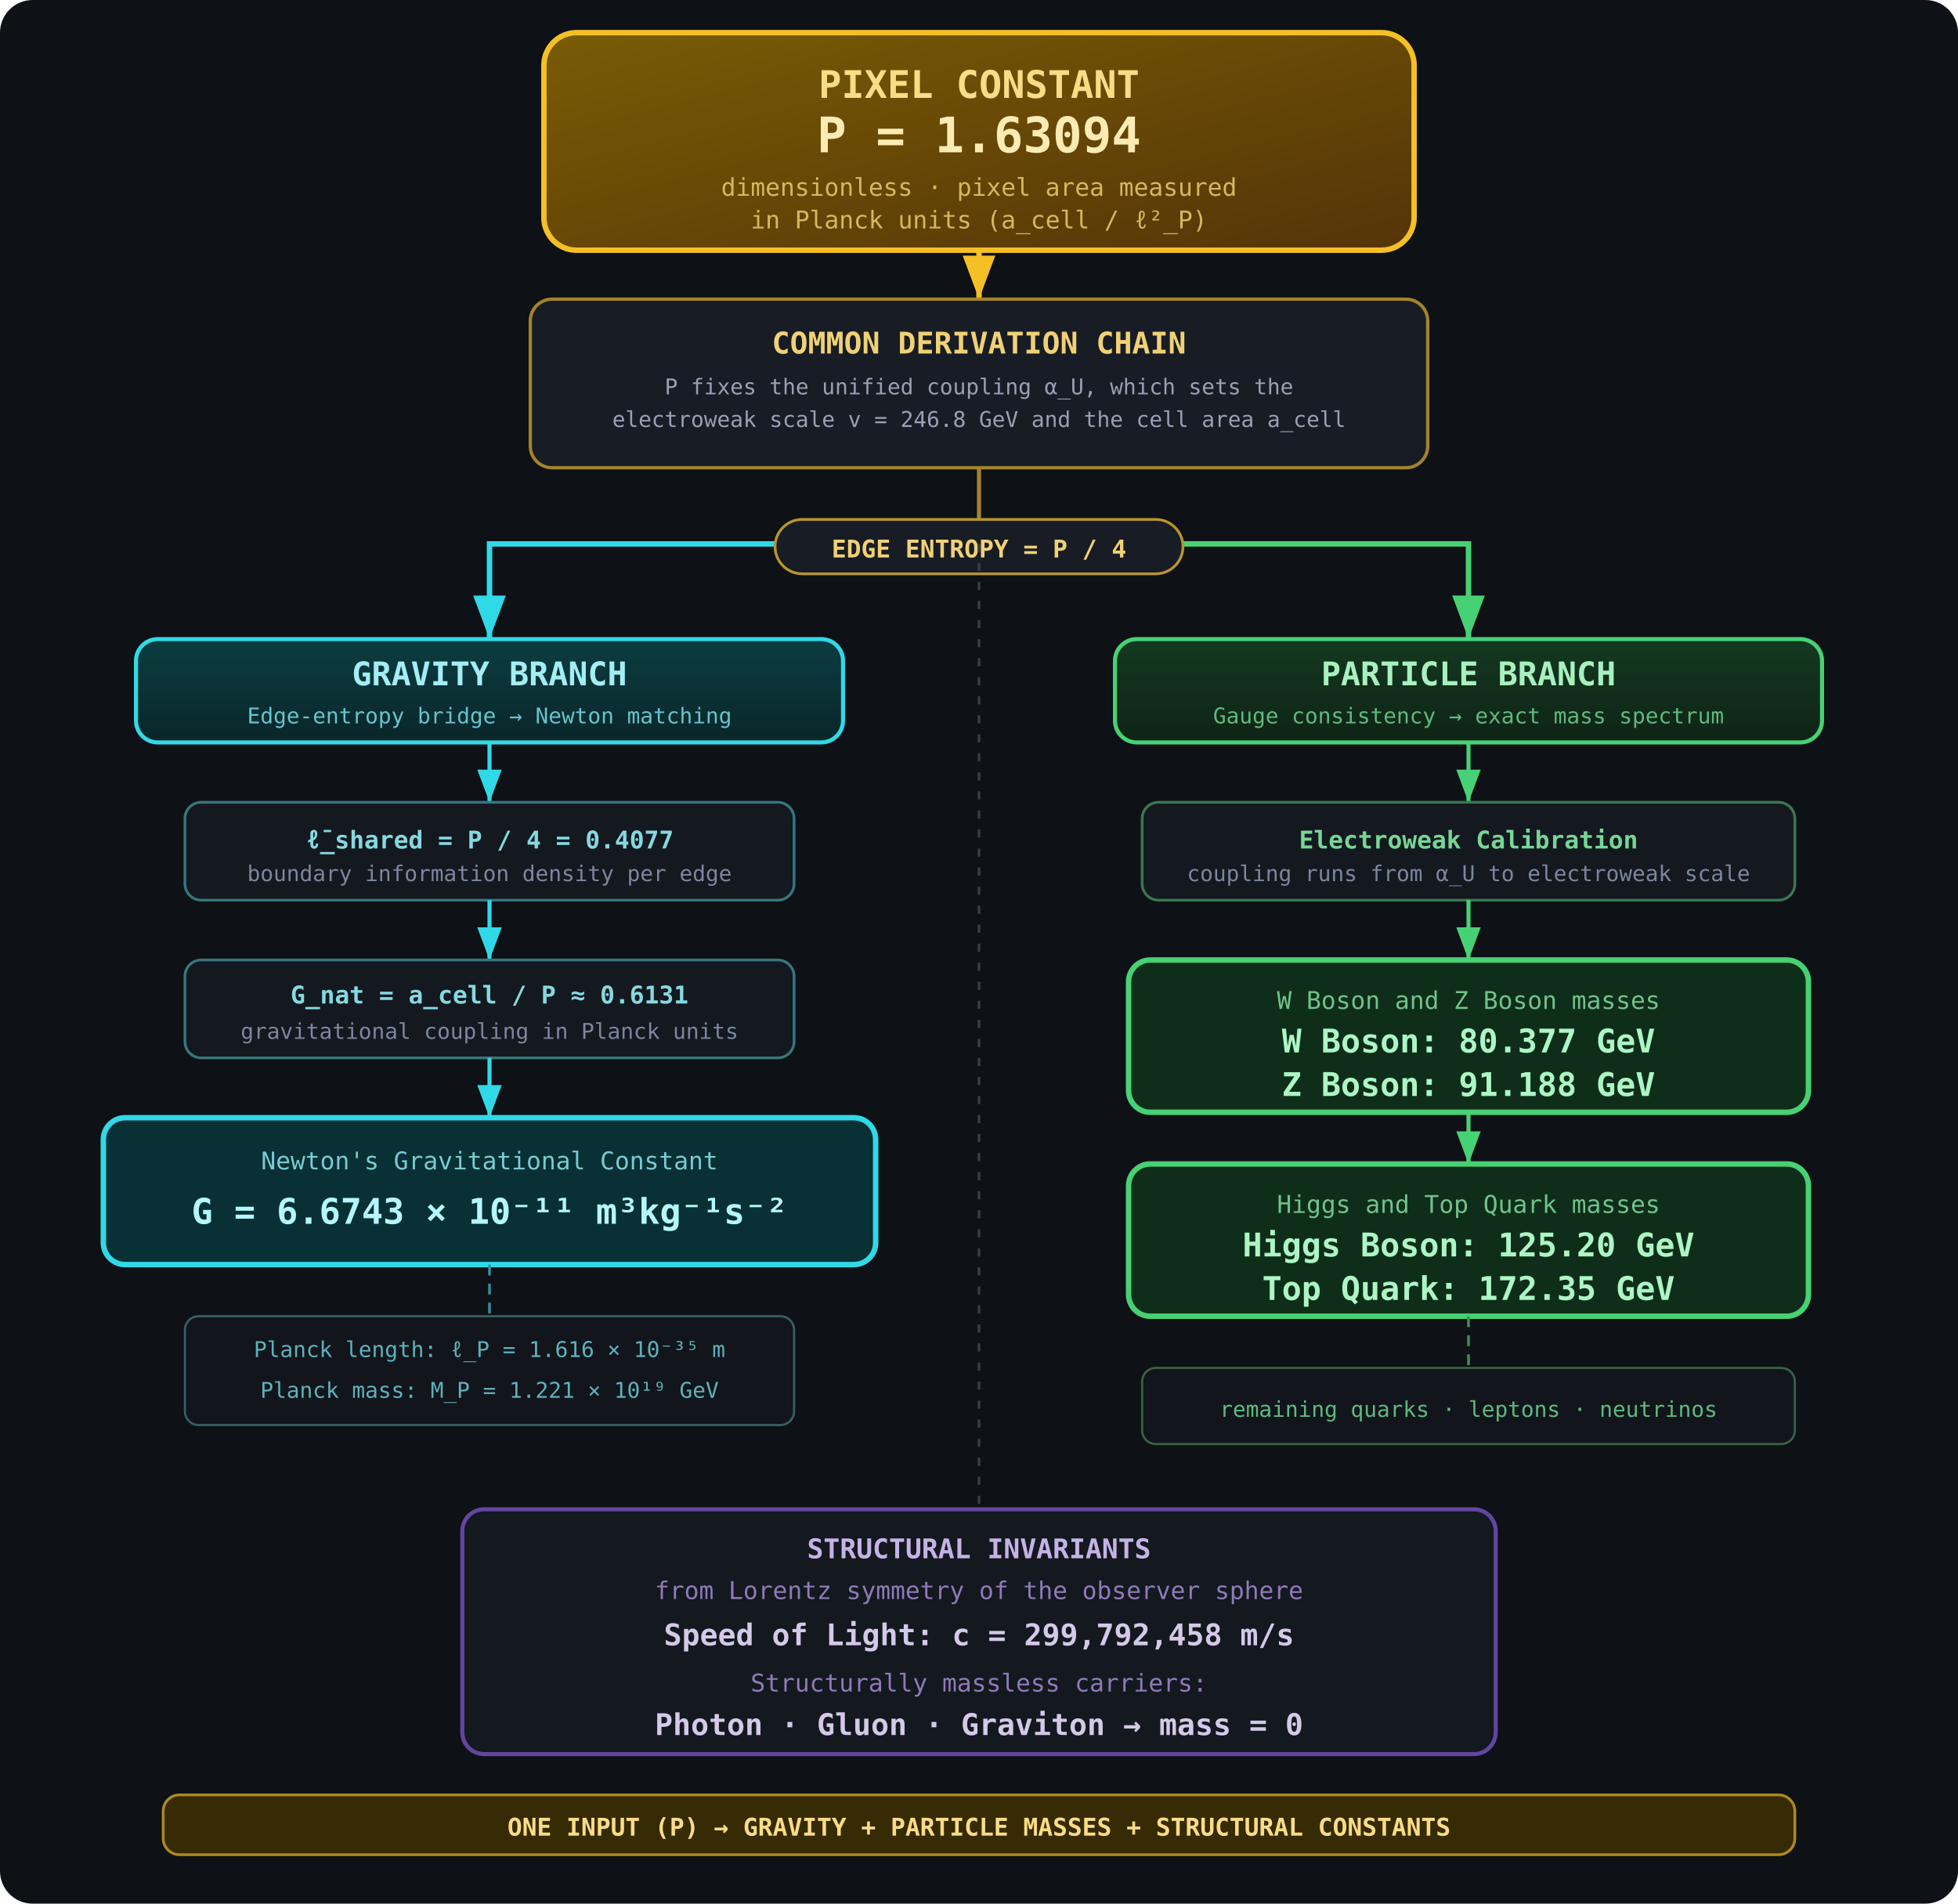
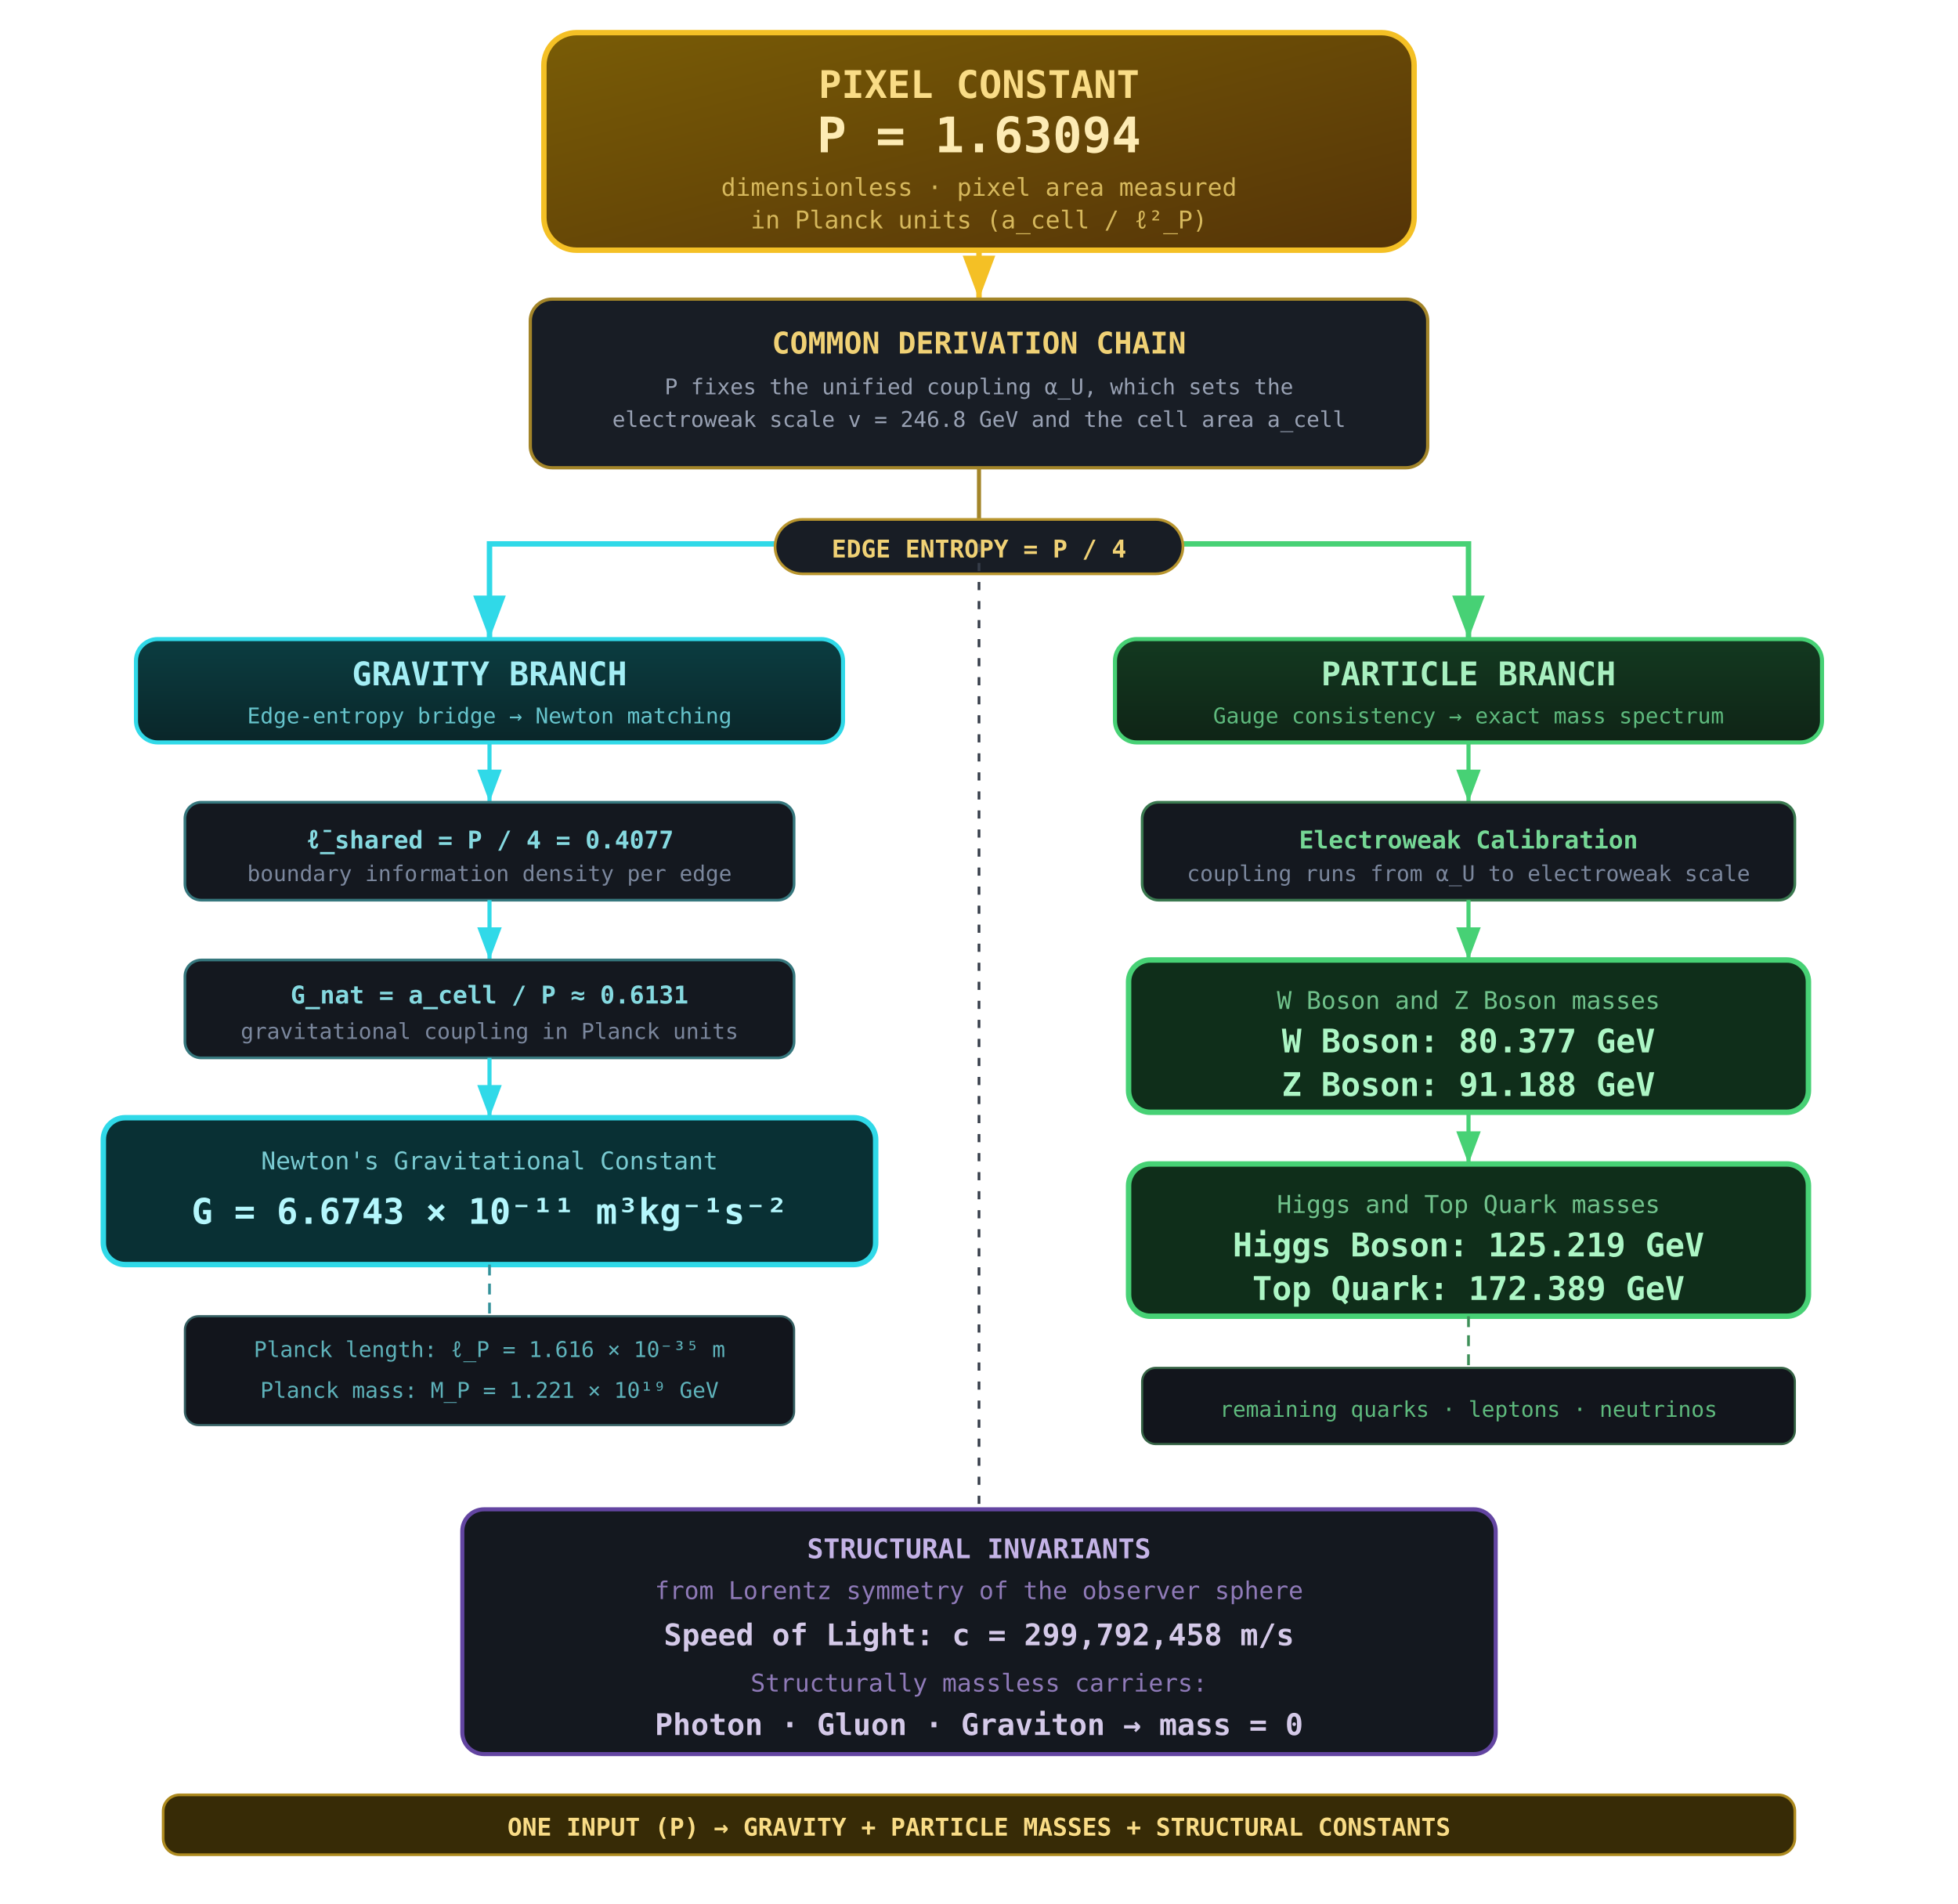
- <svg xmlns="http://www.w3.org/2000/svg" viewBox="0 0 720 700" width="720" height="700">
+ <svg viewBox="0 0 720 700" class="w-full max-w-3xl">
  <defs>
    <marker id="uni-arrow" markerWidth="8" markerHeight="6" refX="8" refY="3" orient="auto">
      <path d="M0,0 L8,3 L0,6" fill="hsl(45,90%,55%)" />
    </marker>
    <marker id="uni-arrow-cyan" markerWidth="8" markerHeight="6" refX="8" refY="3" orient="auto">
      <path d="M0,0 L8,3 L0,6" fill="hsl(185,80%,55%)" />
    </marker>
    <marker id="uni-arrow-green" markerWidth="8" markerHeight="6" refX="8" refY="3" orient="auto">
      <path d="M0,0 L8,3 L0,6" fill="hsl(140,60%,55%)" />
    </marker>
    <linearGradient id="uni-root-grad" x1="0" y1="0" x2="1" y2="1">
      <stop offset="0%" stop-color="hsl(45,90%,25%)" />
      <stop offset="100%" stop-color="hsl(35,85%,18%)" />
    </linearGradient>
    <linearGradient id="uni-gravity-grad" x1="0" y1="0" x2="0" y2="1">
      <stop offset="0%" stop-color="hsl(185,70%,15%)" />
      <stop offset="100%" stop-color="hsl(185,60%,10%)" />
    </linearGradient>
    <linearGradient id="uni-particle-grad" x1="0" y1="0" x2="0" y2="1">
      <stop offset="0%" stop-color="hsl(140,50%,15%)" />
      <stop offset="100%" stop-color="hsl(140,40%,10%)" />
    </linearGradient>
  </defs>
-   <rect width="720" height="700" fill="hsl(220,20%,7%)" rx="12" />
  <rect x="200" y="12" width="320" height="80" rx="12" fill="url(#uni-root-grad)" stroke="hsl(45,90%,55%)" stroke-width="2" />
-   <text x="360" y="36" text-anchor="middle" font-family="monospace" font-size="14" font-weight="bold" fill="hsl(45,90%,75%)">PIXEL CONSTANT</text>
-   <text x="360" y="56" text-anchor="middle" font-family="monospace" font-size="18" font-weight="bold" fill="hsl(45,95%,85%)">P = 1.63094</text>
-   <text x="360" y="72" text-anchor="middle" font-family="monospace" font-size="9" fill="hsl(45,60%,60%)">dimensionless · pixel area measured</text>
-   <text x="360" y="84" text-anchor="middle" font-family="monospace" font-size="9" fill="hsl(45,60%,60%)">in Planck units (a_cell / ℓ²_P)</text>
+   <text x="360" y="36" text-anchor="middle" font-family="monospace" font-size="14" font-weight="bold" fill="hsl(45,90%,75%)">
+           PIXEL CONSTANT
+         </text>
+   <text x="360" y="56" text-anchor="middle" font-family="monospace" font-size="18" font-weight="bold" fill="hsl(45,95%,85%)">
+           P = 1.63094
+         </text>
+   <text x="360" y="72" text-anchor="middle" font-family="monospace" font-size="9" fill="hsl(45,60%,60%)">
+           dimensionless · pixel area measured
+         </text>
+   <text x="360" y="84" text-anchor="middle" font-family="monospace" font-size="9" fill="hsl(45,60%,60%)">
+           in Planck units (a_cell / ℓ²_P)
+         </text>
  <line x1="360" y1="92" x2="360" y2="110" stroke="hsl(45,90%,55%)" stroke-width="2" marker-end="url(#uni-arrow)" />
  <rect x="195" y="110" width="330" height="62" rx="8" fill="hsl(220,20%,12%)" stroke="hsl(45,60%,40%)" stroke-width="1.2" />
-   <text x="360" y="130" text-anchor="middle" font-family="monospace" font-size="11" font-weight="bold" fill="hsl(45,80%,70%)">COMMON DERIVATION CHAIN</text>
-   <text x="360" y="145" text-anchor="middle" font-family="monospace" font-size="8" fill="hsl(220,15%,65%)">P fixes the unified coupling α_U, which sets the</text>
-   <text x="360" y="157" text-anchor="middle" font-family="monospace" font-size="8" fill="hsl(220,15%,65%)">electroweak scale v = 246.8 GeV and the cell area a_cell</text>
+   <text x="360" y="130" text-anchor="middle" font-family="monospace" font-size="11" font-weight="bold" fill="hsl(45,80%,70%)">
+           COMMON DERIVATION CHAIN
+         </text>
+   <text x="360" y="145" text-anchor="middle" font-family="monospace" font-size="8" fill="hsl(220,15%,65%)">
+           P fixes the unified coupling α_U, which sets the
+         </text>
+   <text x="360" y="157" text-anchor="middle" font-family="monospace" font-size="8" fill="hsl(220,15%,65%)">
+           electroweak scale v = 246.8 GeV and the cell area a_cell
+         </text>
  <line x1="360" y1="172" x2="360" y2="200" stroke="hsl(45,60%,40%)" stroke-width="1.5" />
  <path d="M360,200 L180,200 L180,235" stroke="hsl(185,80%,55%)" stroke-width="2" fill="none" marker-end="url(#uni-arrow-cyan)" />
  <path d="M360,200 L540,200 L540,235" stroke="hsl(140,60%,55%)" stroke-width="2" fill="none" marker-end="url(#uni-arrow-green)" />
  <rect x="285" y="191" width="150" height="20" rx="10" fill="hsl(220,20%,12%)" stroke="hsl(45,60%,45%)" stroke-width="1" />
-   <text x="360" y="205" text-anchor="middle" font-family="monospace" font-size="9" font-weight="bold" fill="hsl(45,80%,70%)">EDGE ENTROPY = P / 4</text>
+   <text x="360" y="205" text-anchor="middle" font-family="monospace" font-size="9" font-weight="bold" fill="hsl(45,80%,70%)">
+           EDGE ENTROPY = P / 4
+         </text>
  <rect x="50" y="235" width="260" height="38" rx="8" fill="url(#uni-gravity-grad)" stroke="hsl(185,80%,55%)" stroke-width="1.5" />
-   <text x="180" y="252" text-anchor="middle" font-family="monospace" font-size="12" font-weight="bold" fill="hsl(185,80%,80%)">GRAVITY BRANCH</text>
-   <text x="180" y="266" text-anchor="middle" font-family="monospace" font-size="8" fill="hsl(185,50%,60%)">Edge-entropy bridge → Newton matching</text>
+   <text x="180" y="252" text-anchor="middle" font-family="monospace" font-size="12" font-weight="bold" fill="hsl(185,80%,80%)">
+           GRAVITY BRANCH
+         </text>
+   <text x="180" y="266" text-anchor="middle" font-family="monospace" font-size="8" fill="hsl(185,50%,60%)">
+           Edge-entropy bridge → Newton matching
+         </text>
  <line x1="180" y1="273" x2="180" y2="295" stroke="hsl(185,80%,55%)" stroke-width="1.5" marker-end="url(#uni-arrow-cyan)" />
  <rect x="68" y="295" width="224" height="36" rx="6" fill="hsl(220,20%,10%)" stroke="hsl(185,40%,35%)" stroke-width="1" />
-   <text x="180" y="312" text-anchor="middle" font-family="monospace" font-size="9" font-weight="bold" fill="hsl(185,60%,70%)">ℓ̄_shared = P / 4 = 0.4077</text>
-   <text x="180" y="324" text-anchor="middle" font-family="monospace" font-size="8" fill="hsl(220,15%,55%)">boundary information density per edge</text>
+   <text x="180" y="312" text-anchor="middle" font-family="monospace" font-size="9" font-weight="bold" fill="hsl(185,60%,70%)">
+           ℓ̄_shared = P / 4 = 0.4077
+         </text>
+   <text x="180" y="324" text-anchor="middle" font-family="monospace" font-size="8" fill="hsl(220,15%,55%)">
+           boundary information density per edge
+         </text>
  <line x1="180" y1="331" x2="180" y2="353" stroke="hsl(185,80%,55%)" stroke-width="1.5" marker-end="url(#uni-arrow-cyan)" />
  <rect x="68" y="353" width="224" height="36" rx="6" fill="hsl(220,20%,10%)" stroke="hsl(185,40%,35%)" stroke-width="1" />
-   <text x="180" y="369" text-anchor="middle" font-family="monospace" font-size="9" font-weight="bold" fill="hsl(185,60%,70%)">G_nat = a_cell / P ≈ 0.6131</text>
-   <text x="180" y="382" text-anchor="middle" font-family="monospace" font-size="8" fill="hsl(220,15%,55%)">gravitational coupling in Planck units</text>
+   <text x="180" y="369" text-anchor="middle" font-family="monospace" font-size="9" font-weight="bold" fill="hsl(185,60%,70%)">
+           G_nat = a_cell / P ≈ 0.6131
+         </text>
+   <text x="180" y="382" text-anchor="middle" font-family="monospace" font-size="8" fill="hsl(220,15%,55%)">
+           gravitational coupling in Planck units
+         </text>
  <line x1="180" y1="389" x2="180" y2="411" stroke="hsl(185,80%,55%)" stroke-width="1.5" marker-end="url(#uni-arrow-cyan)" />
  <rect x="38" y="411" width="284" height="54" rx="8" fill="hsl(185,70%,12%)" stroke="hsl(185,80%,55%)" stroke-width="2" />
-   <text x="180" y="430" text-anchor="middle" font-family="monospace" font-size="9" fill="hsl(185,50%,65%)">Newton's Gravitational Constant</text>
-   <text x="180" y="450" text-anchor="middle" font-family="monospace" font-size="13" font-weight="bold" fill="hsl(185,95%,85%)">G = 6.6743 × 10⁻¹¹ m³kg⁻¹s⁻²</text>
+   <text x="180" y="430" text-anchor="middle" font-family="monospace" font-size="9" fill="hsl(185,50%,65%)">
+           Newton's Gravitational Constant
+         </text>
+   <text x="180" y="450" text-anchor="middle" font-family="monospace" font-size="13" font-weight="bold" fill="hsl(185,95%,85%)">
+           G = 6.6743 × 10⁻¹¹ m³kg⁻¹s⁻²
+         </text>
  <line x1="180" y1="465" x2="180" y2="484" stroke="hsl(185,50%,40%)" stroke-width="1" stroke-dasharray="4,3" />
  <rect x="68" y="484" width="224" height="40" rx="5" fill="hsl(220,20%,9%)" stroke="hsl(185,30%,30%)" stroke-width="0.8" />
-   <text x="180" y="499" text-anchor="middle" font-family="monospace" font-size="8" fill="hsl(185,40%,55%)">Planck length: ℓ_P = 1.616 × 10⁻³⁵ m</text>
-   <text x="180" y="514" text-anchor="middle" font-family="monospace" font-size="8" fill="hsl(185,40%,55%)">Planck mass: M_P = 1.221 × 10¹⁹ GeV</text>
+   <text x="180" y="499" text-anchor="middle" font-family="monospace" font-size="8" fill="hsl(185,40%,55%)">
+           Planck length: ℓ_P = 1.616 × 10⁻³⁵ m
+         </text>
+   <text x="180" y="514" text-anchor="middle" font-family="monospace" font-size="8" fill="hsl(185,40%,55%)">
+           Planck mass: M_P = 1.221 × 10¹⁹ GeV
+         </text>
  <rect x="410" y="235" width="260" height="38" rx="8" fill="url(#uni-particle-grad)" stroke="hsl(140,60%,55%)" stroke-width="1.5" />
-   <text x="540" y="252" text-anchor="middle" font-family="monospace" font-size="12" font-weight="bold" fill="hsl(140,70%,80%)">PARTICLE BRANCH</text>
-   <text x="540" y="266" text-anchor="middle" font-family="monospace" font-size="8" fill="hsl(140,40%,55%)">Gauge consistency → exact mass spectrum</text>
+   <text x="540" y="252" text-anchor="middle" font-family="monospace" font-size="12" font-weight="bold" fill="hsl(140,70%,80%)">
+           PARTICLE BRANCH
+         </text>
+   <text x="540" y="266" text-anchor="middle" font-family="monospace" font-size="8" fill="hsl(140,40%,55%)">
+           Gauge consistency → exact mass spectrum
+         </text>
  <line x1="540" y1="273" x2="540" y2="295" stroke="hsl(140,60%,55%)" stroke-width="1.5" marker-end="url(#uni-arrow-green)" />
  <rect x="420" y="295" width="240" height="36" rx="6" fill="hsl(220,20%,10%)" stroke="hsl(140,35%,35%)" stroke-width="1" />
-   <text x="540" y="312" text-anchor="middle" font-family="monospace" font-size="9" font-weight="bold" fill="hsl(140,55%,65%)">Electroweak Calibration</text>
-   <text x="540" y="324" text-anchor="middle" font-family="monospace" font-size="8" fill="hsl(220,15%,55%)">coupling runs from α_U to electroweak scale</text>
+   <text x="540" y="312" text-anchor="middle" font-family="monospace" font-size="9" font-weight="bold" fill="hsl(140,55%,65%)">
+           Electroweak Calibration
+         </text>
+   <text x="540" y="324" text-anchor="middle" font-family="monospace" font-size="8" fill="hsl(220,15%,55%)">
+           coupling runs from α_U to electroweak scale
+         </text>
  <line x1="540" y1="331" x2="540" y2="353" stroke="hsl(140,60%,55%)" stroke-width="1.5" marker-end="url(#uni-arrow-green)" />
  <rect x="415" y="353" width="250" height="56" rx="8" fill="hsl(140,50%,12%)" stroke="hsl(140,60%,55%)" stroke-width="2" />
-   <text x="540" y="371" text-anchor="middle" font-family="monospace" font-size="9" fill="hsl(140,40%,60%)">W Boson and Z Boson masses</text>
-   <text x="540" y="387" text-anchor="middle" font-family="monospace" font-size="12" font-weight="bold" fill="hsl(140,80%,82%)">W Boson: 80.377 GeV</text>
-   <text x="540" y="403" text-anchor="middle" font-family="monospace" font-size="12" font-weight="bold" fill="hsl(140,80%,82%)">Z Boson: 91.188 GeV</text>
+   <text x="540" y="371" text-anchor="middle" font-family="monospace" font-size="9" fill="hsl(140,40%,60%)">
+           W Boson and Z Boson masses
+         </text>
+   <text x="540" y="387" text-anchor="middle" font-family="monospace" font-size="12" font-weight="bold" fill="hsl(140,80%,82%)">
+           W Boson: 80.377 GeV
+         </text>
+   <text x="540" y="403" text-anchor="middle" font-family="monospace" font-size="12" font-weight="bold" fill="hsl(140,80%,82%)">
+           Z Boson: 91.188 GeV
+         </text>
  <line x1="540" y1="409" x2="540" y2="428" stroke="hsl(140,60%,55%)" stroke-width="1.5" marker-end="url(#uni-arrow-green)" />
  <rect x="415" y="428" width="250" height="56" rx="8" fill="hsl(140,50%,12%)" stroke="hsl(140,60%,55%)" stroke-width="2" />
-   <text x="540" y="446" text-anchor="middle" font-family="monospace" font-size="9" fill="hsl(140,40%,60%)">Higgs and Top Quark masses</text>
-   <text x="540" y="462" text-anchor="middle" font-family="monospace" font-size="12" font-weight="bold" fill="hsl(140,80%,82%)">Higgs Boson: 125.20 GeV</text>
-   <text x="540" y="478" text-anchor="middle" font-family="monospace" font-size="12" font-weight="bold" fill="hsl(140,80%,82%)">Top Quark: 172.35 GeV</text>
+   <text x="540" y="446" text-anchor="middle" font-family="monospace" font-size="9" fill="hsl(140,40%,60%)">
+           Higgs and Top Quark masses
+         </text>
+   <text x="540" y="462" text-anchor="middle" font-family="monospace" font-size="12" font-weight="bold" fill="hsl(140,80%,82%)">
+           Higgs Boson: 125.219 GeV
+         </text>
+   <text x="540" y="478" text-anchor="middle" font-family="monospace" font-size="12" font-weight="bold" fill="hsl(140,80%,82%)">
+           Top Quark: 172.389 GeV
+         </text>
  <line x1="540" y1="484" x2="540" y2="503" stroke="hsl(140,40%,40%)" stroke-width="1" stroke-dasharray="4,3" />
  <rect x="420" y="503" width="240" height="28" rx="5" fill="hsl(220,20%,9%)" stroke="hsl(140,30%,30%)" stroke-width="0.8" />
-   <text x="540" y="521" text-anchor="middle" font-family="monospace" font-size="8" fill="hsl(140,40%,55%)">remaining quarks · leptons · neutrinos</text>
+   <text x="540" y="521" text-anchor="middle" font-family="monospace" font-size="8" fill="hsl(140,40%,55%)">
+           remaining quarks · leptons · neutrinos
+         </text>
  <line x1="360" y1="200" x2="360" y2="555" stroke="hsl(220,15%,25%)" stroke-width="1" stroke-dasharray="3,4" />
  <rect x="170" y="555" width="380" height="90" rx="8" fill="hsl(220,20%,10%)" stroke="hsl(260,40%,45%)" stroke-width="1.5" />
-   <text x="360" y="573" text-anchor="middle" font-family="monospace" font-size="10" font-weight="bold" fill="hsl(260,50%,80%)">STRUCTURAL INVARIANTS</text>
-   <text x="360" y="588" text-anchor="middle" font-family="monospace" font-size="9" fill="hsl(260,30%,60%)">from Lorentz symmetry of the observer sphere</text>
-   <text x="360" y="605" text-anchor="middle" font-family="monospace" font-size="11" font-weight="bold" fill="hsl(260,40%,85%)">Speed of Light: c = 299,792,458 m/s</text>
-   <text x="360" y="622" text-anchor="middle" font-family="monospace" font-size="9" fill="hsl(260,30%,60%)">Structurally massless carriers:</text>
-   <text x="360" y="638" text-anchor="middle" font-family="monospace" font-size="11" font-weight="bold" fill="hsl(260,40%,85%)">Photon · Gluon · Graviton → mass = 0</text>
+   <text x="360" y="573" text-anchor="middle" font-family="monospace" font-size="10" font-weight="bold" fill="hsl(260,50%,80%)">
+           STRUCTURAL INVARIANTS
+         </text>
+   <text x="360" y="588" text-anchor="middle" font-family="monospace" font-size="9" fill="hsl(260,30%,60%)">
+           from Lorentz symmetry of the observer sphere
+         </text>
+   <text x="360" y="605" text-anchor="middle" font-family="monospace" font-size="11" font-weight="bold" fill="hsl(260,40%,85%)">
+           Speed of Light: c = 299,792,458 m/s
+         </text>
+   <text x="360" y="622" text-anchor="middle" font-family="monospace" font-size="9" fill="hsl(260,30%,60%)">
+           Structurally massless carriers:
+         </text>
+   <text x="360" y="638" text-anchor="middle" font-family="monospace" font-size="11" font-weight="bold" fill="hsl(260,40%,85%)">
+           Photon · Gluon · Graviton → mass = 0
+         </text>
  <rect x="60" y="660" width="600" height="22" rx="6" fill="hsl(45,80%,12%)" stroke="hsl(45,70%,40%)" stroke-width="1" />
-   <text x="360" y="675" text-anchor="middle" font-family="monospace" font-size="9" font-weight="bold" fill="hsl(45,90%,75%)">ONE INPUT (P) → GRAVITY + PARTICLE MASSES + STRUCTURAL CONSTANTS</text>
+   <text x="360" y="675" text-anchor="middle" font-family="monospace" font-size="9" font-weight="bold" fill="hsl(45,90%,75%)">
+           ONE INPUT (P) → GRAVITY + PARTICLE MASSES + STRUCTURAL CONSTANTS
+         </text>
</svg>
